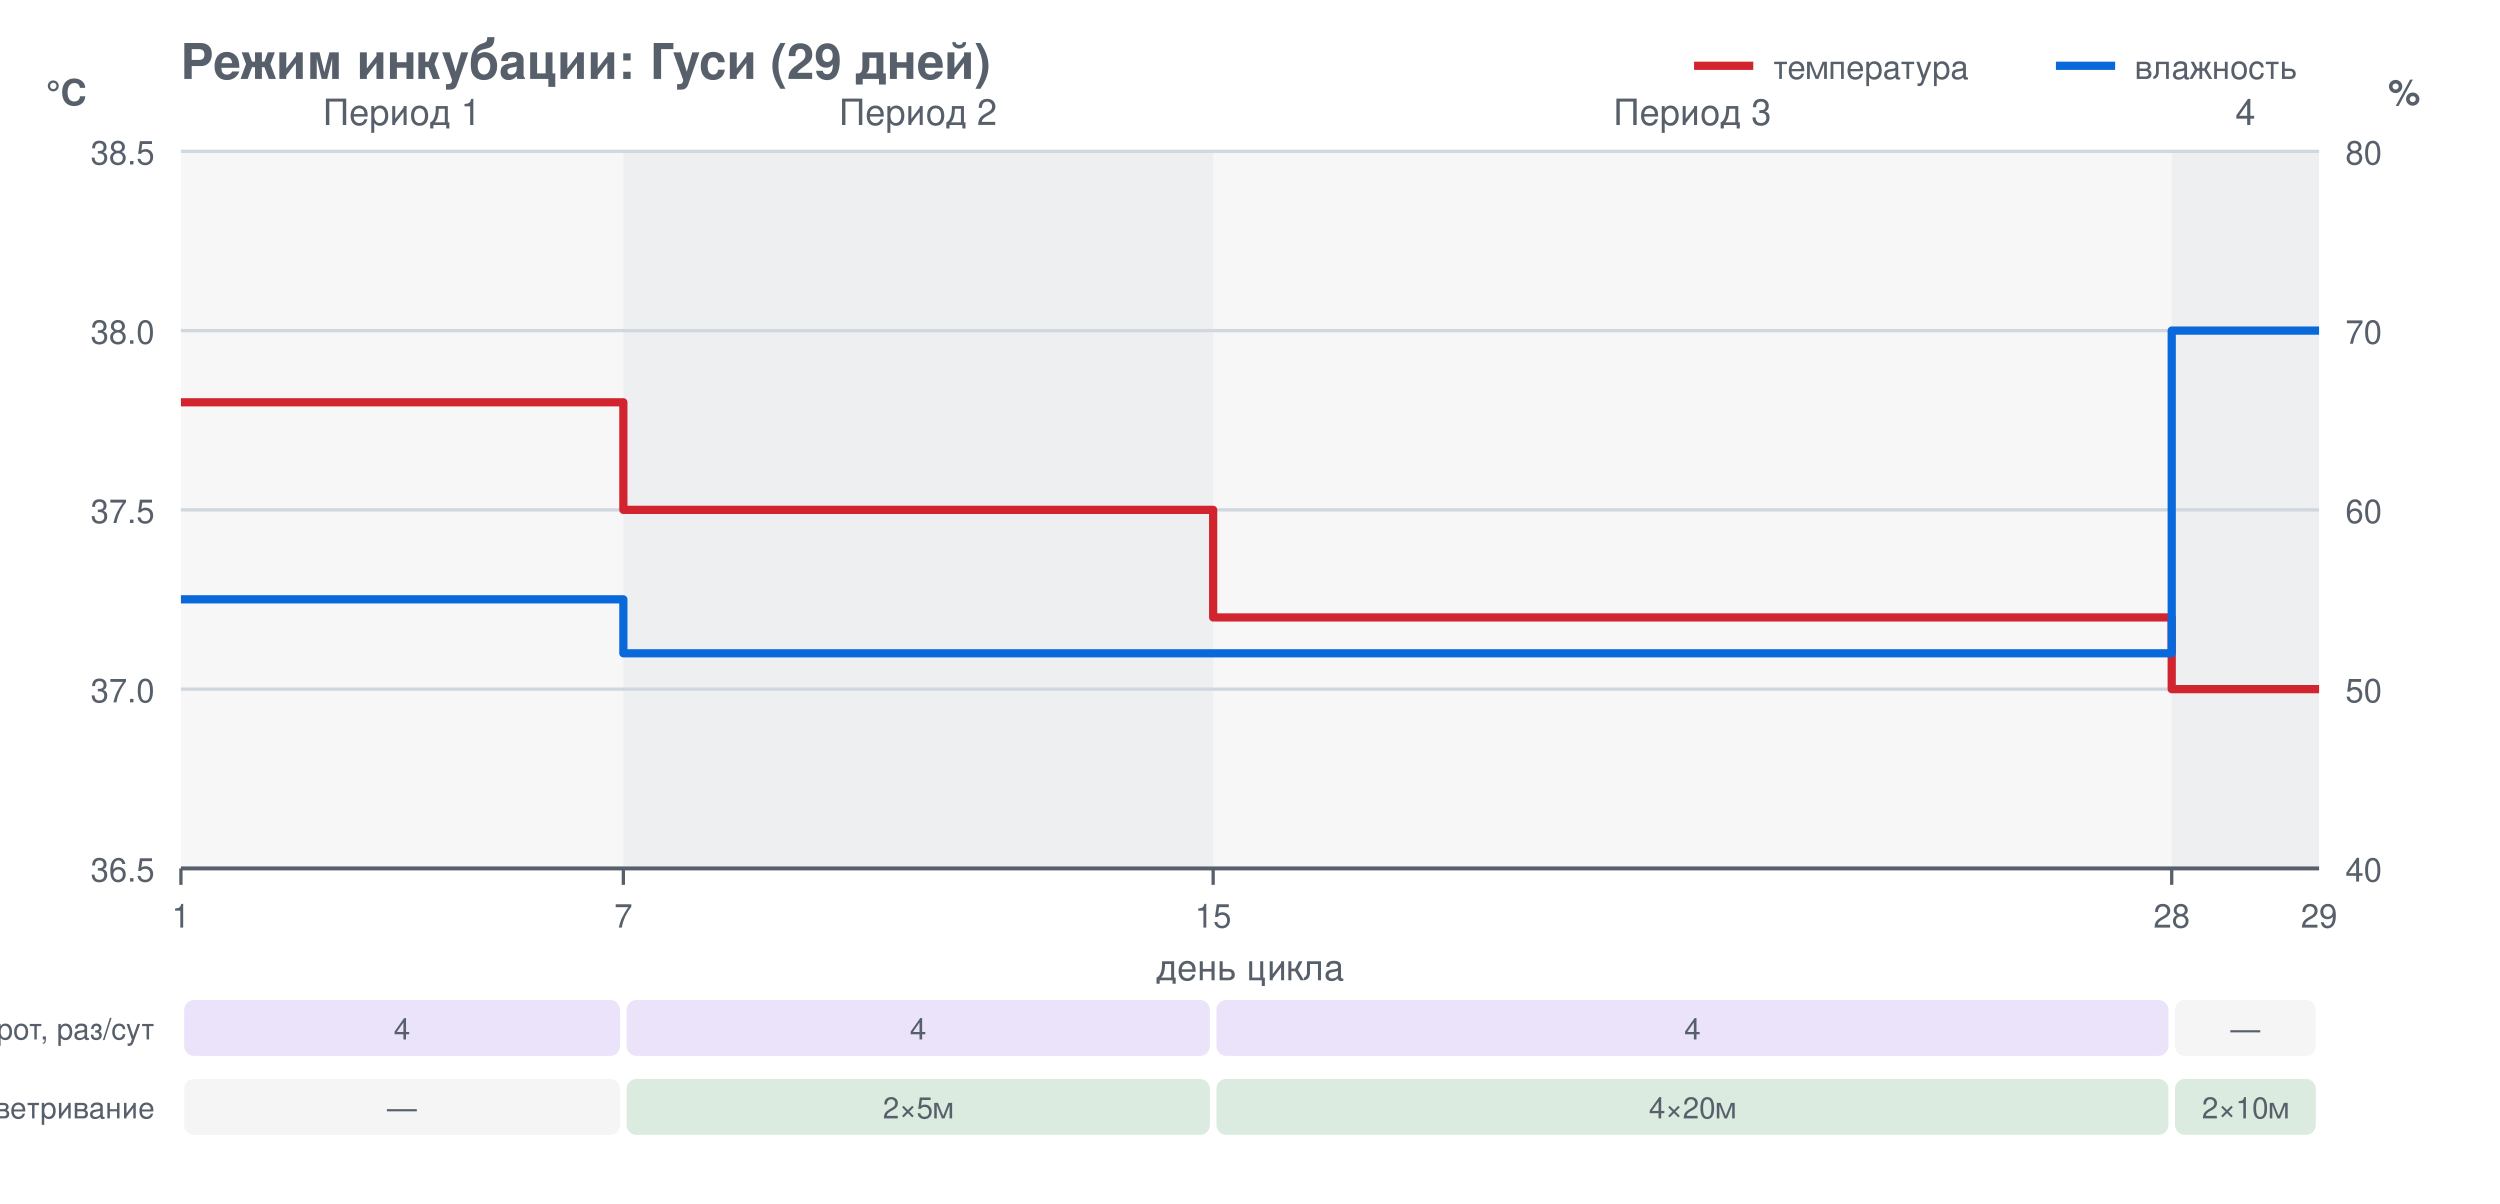
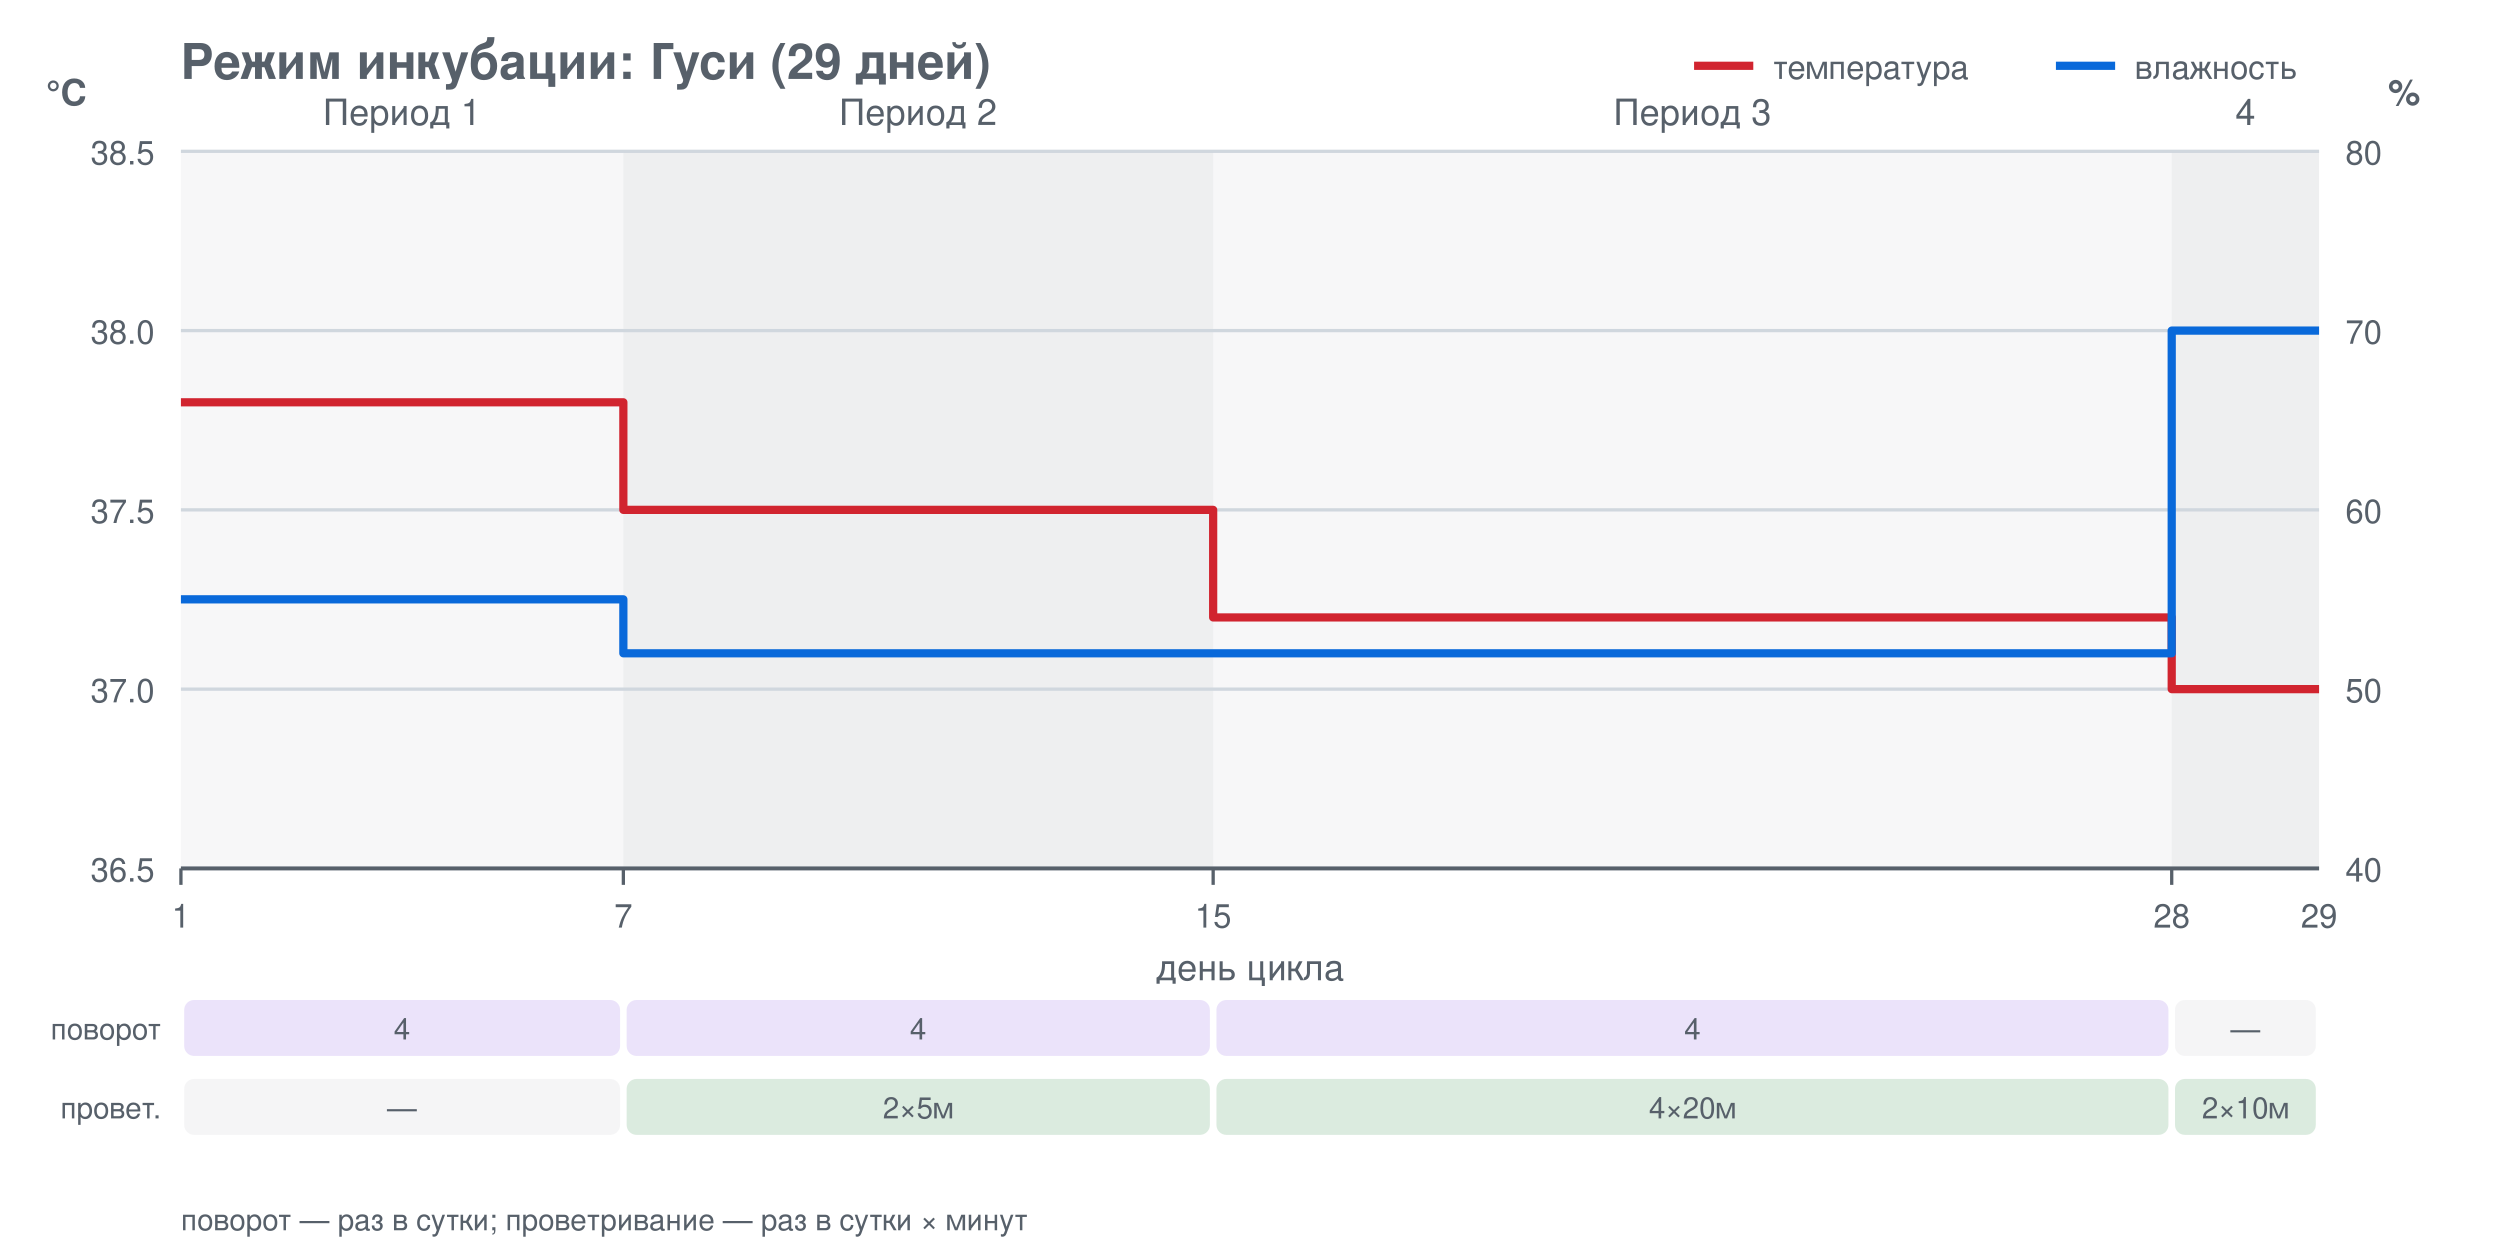
- <svg xmlns="http://www.w3.org/2000/svg" viewBox="0 0 760 366" width="760" height="366" role="img" aria-label="График режима инкубации: Гуси">
+ <svg xmlns="http://www.w3.org/2000/svg" viewBox="0 0 760 380" width="760" height="380" role="img" aria-label="График режима инкубации: Гуси">
  <style>text{fill:#57606a}</style>
  <text x="55.0" y="24.0" font-size="15" fill="#57606a" text-anchor="start" font-weight="600" font-family="Segoe UI, Helvetica, Arial, sans-serif">Режим инкубации: Гуси (29 дней)</text>
  <rect x="55.0" y="46.0" width="134.5" height="218.0" rx="0" fill="#57606a" fill-opacity="0.05" stroke="none" />
  <text x="122.2" y="38.0" font-size="11" fill="#57606a" text-anchor="middle" font-weight="normal" font-family="Segoe UI, Helvetica, Arial, sans-serif">Период 1</text>
  <rect x="189.5" y="46.0" width="179.3" height="218.0" rx="0" fill="#57606a" fill-opacity="0.10" stroke="none" />
  <text x="279.1" y="38.0" font-size="11" fill="#57606a" text-anchor="middle" font-weight="normal" font-family="Segoe UI, Helvetica, Arial, sans-serif">Период 2</text>
  <rect x="368.8" y="46.0" width="291.4" height="218.0" rx="0" fill="#57606a" fill-opacity="0.05" stroke="none" />
  <text x="514.5" y="38.0" font-size="11" fill="#57606a" text-anchor="middle" font-weight="normal" font-family="Segoe UI, Helvetica, Arial, sans-serif">Период 3</text>
  <rect x="660.2" y="46.0" width="44.8" height="218.0" rx="0" fill="#57606a" fill-opacity="0.10" stroke="none" />
  <text x="682.6" y="38.0" font-size="11" fill="#57606a" text-anchor="middle" font-weight="normal" font-family="Segoe UI, Helvetica, Arial, sans-serif">4</text>
  <line x1="55.0" y1="264.0" x2="705.0" y2="264.0" stroke="#d0d7de" stroke-width="1" />
  <text x="47.0" y="268.0" font-size="10" fill="#d1242f" text-anchor="end" font-weight="normal" font-family="Segoe UI, Helvetica, Arial, sans-serif">36.5</text>
  <line x1="55.0" y1="209.5" x2="705.0" y2="209.5" stroke="#d0d7de" stroke-width="1" />
  <text x="47.0" y="213.5" font-size="10" fill="#d1242f" text-anchor="end" font-weight="normal" font-family="Segoe UI, Helvetica, Arial, sans-serif">37.0</text>
  <line x1="55.0" y1="155.0" x2="705.0" y2="155.0" stroke="#d0d7de" stroke-width="1" />
  <text x="47.0" y="159.0" font-size="10" fill="#d1242f" text-anchor="end" font-weight="normal" font-family="Segoe UI, Helvetica, Arial, sans-serif">37.5</text>
  <line x1="55.0" y1="100.5" x2="705.0" y2="100.5" stroke="#d0d7de" stroke-width="1" />
  <text x="47.0" y="104.5" font-size="10" fill="#d1242f" text-anchor="end" font-weight="normal" font-family="Segoe UI, Helvetica, Arial, sans-serif">38.0</text>
  <line x1="55.0" y1="46.0" x2="705.0" y2="46.0" stroke="#d0d7de" stroke-width="1" />
  <text x="47.0" y="50.0" font-size="10" fill="#d1242f" text-anchor="end" font-weight="normal" font-family="Segoe UI, Helvetica, Arial, sans-serif">38.5</text>
  <text x="713.0" y="268.0" font-size="10" fill="#0969da" text-anchor="start" font-weight="normal" font-family="Segoe UI, Helvetica, Arial, sans-serif">40</text>
  <text x="713.0" y="213.5" font-size="10" fill="#0969da" text-anchor="start" font-weight="normal" font-family="Segoe UI, Helvetica, Arial, sans-serif">50</text>
  <text x="713.0" y="159.0" font-size="10" fill="#0969da" text-anchor="start" font-weight="normal" font-family="Segoe UI, Helvetica, Arial, sans-serif">60</text>
  <text x="713.0" y="104.5" font-size="10" fill="#0969da" text-anchor="start" font-weight="normal" font-family="Segoe UI, Helvetica, Arial, sans-serif">70</text>
  <text x="713.0" y="50.0" font-size="10" fill="#0969da" text-anchor="start" font-weight="normal" font-family="Segoe UI, Helvetica, Arial, sans-serif">80</text>
  <text x="14.0" y="32.0" font-size="11" fill="#d1242f" text-anchor="start" font-weight="600" font-family="Segoe UI, Helvetica, Arial, sans-serif">°C</text>
  <text x="726.0" y="32.0" font-size="11" fill="#0969da" text-anchor="start" font-weight="600" font-family="Segoe UI, Helvetica, Arial, sans-serif">%</text>
  <path d="M55.0 122.3 L189.5 122.3 L189.5 155.0 L368.8 155.0 L368.8 187.7 L660.2 187.7 L660.2 209.5 L705.0 209.5" fill="none" stroke="#d1242f" stroke-width="2.5" stroke-linejoin="round" />
  <path d="M55.0 182.2 L189.5 182.2 L189.5 198.6 L368.8 198.6 L368.8 198.6 L660.2 198.6 L660.2 100.5 L705.0 100.5" fill="none" stroke="#0969da" stroke-width="2.5" stroke-linejoin="round" />
  <line x1="55.0" y1="264.0" x2="705.0" y2="264.0" stroke="#57606a" stroke-width="1.2" />
  <line x1="55.0" y1="264.0" x2="55.0" y2="269.0" stroke="#57606a" stroke-width="1" />
  <text x="55.0" y="282.0" font-size="10" fill="#57606a" text-anchor="middle" font-weight="normal" font-family="Segoe UI, Helvetica, Arial, sans-serif">1</text>
  <line x1="189.5" y1="264.0" x2="189.5" y2="269.0" stroke="#57606a" stroke-width="1" />
  <text x="189.5" y="282.0" font-size="10" fill="#57606a" text-anchor="middle" font-weight="normal" font-family="Segoe UI, Helvetica, Arial, sans-serif">7</text>
  <line x1="368.8" y1="264.0" x2="368.8" y2="269.0" stroke="#57606a" stroke-width="1" />
  <text x="368.8" y="282.0" font-size="10" fill="#57606a" text-anchor="middle" font-weight="normal" font-family="Segoe UI, Helvetica, Arial, sans-serif">15</text>
  <line x1="660.2" y1="264.0" x2="660.2" y2="269.0" stroke="#57606a" stroke-width="1" />
  <text x="660.2" y="282.0" font-size="10" fill="#57606a" text-anchor="middle" font-weight="normal" font-family="Segoe UI, Helvetica, Arial, sans-serif">28</text>
  <text x="705.0" y="282.0" font-size="10" fill="#57606a" text-anchor="middle" font-weight="normal" font-family="Segoe UI, Helvetica, Arial, sans-serif">29</text>
  <text x="380.0" y="298.0" font-size="11" fill="#57606a" text-anchor="middle" font-weight="normal" font-family="Segoe UI, Helvetica, Arial, sans-serif">день цикла</text>
-   <text x="47.0" y="316.0" font-size="9" fill="#8250df" text-anchor="end" font-weight="normal" font-family="Segoe UI, Helvetica, Arial, sans-serif">поворот, раз/сут</text>
+   <text x="49.0" y="316.0" font-size="9" fill="#8250df" text-anchor="end" font-weight="normal" font-family="Segoe UI, Helvetica, Arial, sans-serif">поворот</text>
  <rect x="56.0" y="304.0" width="132.5" height="17.0" rx="3" fill="#8250df" fill-opacity="0.16" stroke="none" />
  <text x="122.2" y="316.0" font-size="9" fill="#8250df" text-anchor="middle" font-weight="normal" font-family="Segoe UI, Helvetica, Arial, sans-serif">4</text>
  <rect x="190.5" y="304.0" width="177.3" height="17.0" rx="3" fill="#8250df" fill-opacity="0.16" stroke="none" />
  <text x="279.1" y="316.0" font-size="9" fill="#8250df" text-anchor="middle" font-weight="normal" font-family="Segoe UI, Helvetica, Arial, sans-serif">4</text>
  <rect x="369.8" y="304.0" width="289.4" height="17.0" rx="3" fill="#8250df" fill-opacity="0.16" stroke="none" />
  <text x="514.5" y="316.0" font-size="9" fill="#8250df" text-anchor="middle" font-weight="normal" font-family="Segoe UI, Helvetica, Arial, sans-serif">4</text>
  <rect x="661.2" y="304.0" width="42.8" height="17.0" rx="3" fill="#57606a" fill-opacity="0.06" stroke="none" />
  <text x="682.6" y="316.0" font-size="9" fill="#57606a" text-anchor="middle" font-weight="normal" font-family="Segoe UI, Helvetica, Arial, sans-serif">—</text>
-   <text x="47.0" y="340.0" font-size="9" fill="#1a7f37" text-anchor="end" font-weight="normal" font-family="Segoe UI, Helvetica, Arial, sans-serif">проветривание</text>
+   <text x="49.0" y="340.0" font-size="9" fill="#1a7f37" text-anchor="end" font-weight="normal" font-family="Segoe UI, Helvetica, Arial, sans-serif">провет.</text>
  <rect x="56.0" y="328.0" width="132.5" height="17.0" rx="3" fill="#57606a" fill-opacity="0.06" stroke="none" />
  <text x="122.2" y="340.0" font-size="9" fill="#57606a" text-anchor="middle" font-weight="normal" font-family="Segoe UI, Helvetica, Arial, sans-serif">—</text>
  <rect x="190.5" y="328.0" width="177.3" height="17.0" rx="3" fill="#1a7f37" fill-opacity="0.16" stroke="none" />
  <text x="279.1" y="340.0" font-size="9" fill="#1a7f37" text-anchor="middle" font-weight="normal" font-family="Segoe UI, Helvetica, Arial, sans-serif">2×5м</text>
  <rect x="369.8" y="328.0" width="289.4" height="17.0" rx="3" fill="#1a7f37" fill-opacity="0.16" stroke="none" />
  <text x="514.5" y="340.0" font-size="9" fill="#1a7f37" text-anchor="middle" font-weight="normal" font-family="Segoe UI, Helvetica, Arial, sans-serif">4×20м</text>
  <rect x="661.2" y="328.0" width="42.8" height="17.0" rx="3" fill="#1a7f37" fill-opacity="0.16" stroke="none" />
  <text x="682.6" y="340.0" font-size="9" fill="#1a7f37" text-anchor="middle" font-weight="normal" font-family="Segoe UI, Helvetica, Arial, sans-serif">2×10м</text>
  <line x1="515.0" y1="20.0" x2="533.0" y2="20.0" stroke="#d1242f" stroke-width="2.5" />
  <text x="539.0" y="24.0" font-size="10" fill="#d1242f" text-anchor="start" font-weight="normal" font-family="Segoe UI, Helvetica, Arial, sans-serif">температура</text>
  <line x1="625.0" y1="20.0" x2="643.0" y2="20.0" stroke="#0969da" stroke-width="2.5" />
  <text x="649.0" y="24.0" font-size="10" fill="#0969da" text-anchor="start" font-weight="normal" font-family="Segoe UI, Helvetica, Arial, sans-serif">влажность</text>
+   <text x="55.0" y="374.0" font-size="9" fill="#8b949e" text-anchor="start" font-weight="normal" font-family="Segoe UI, Helvetica, Arial, sans-serif">поворот — раз в сутки; проветривание — раз в сутки × минут</text>
</svg>
